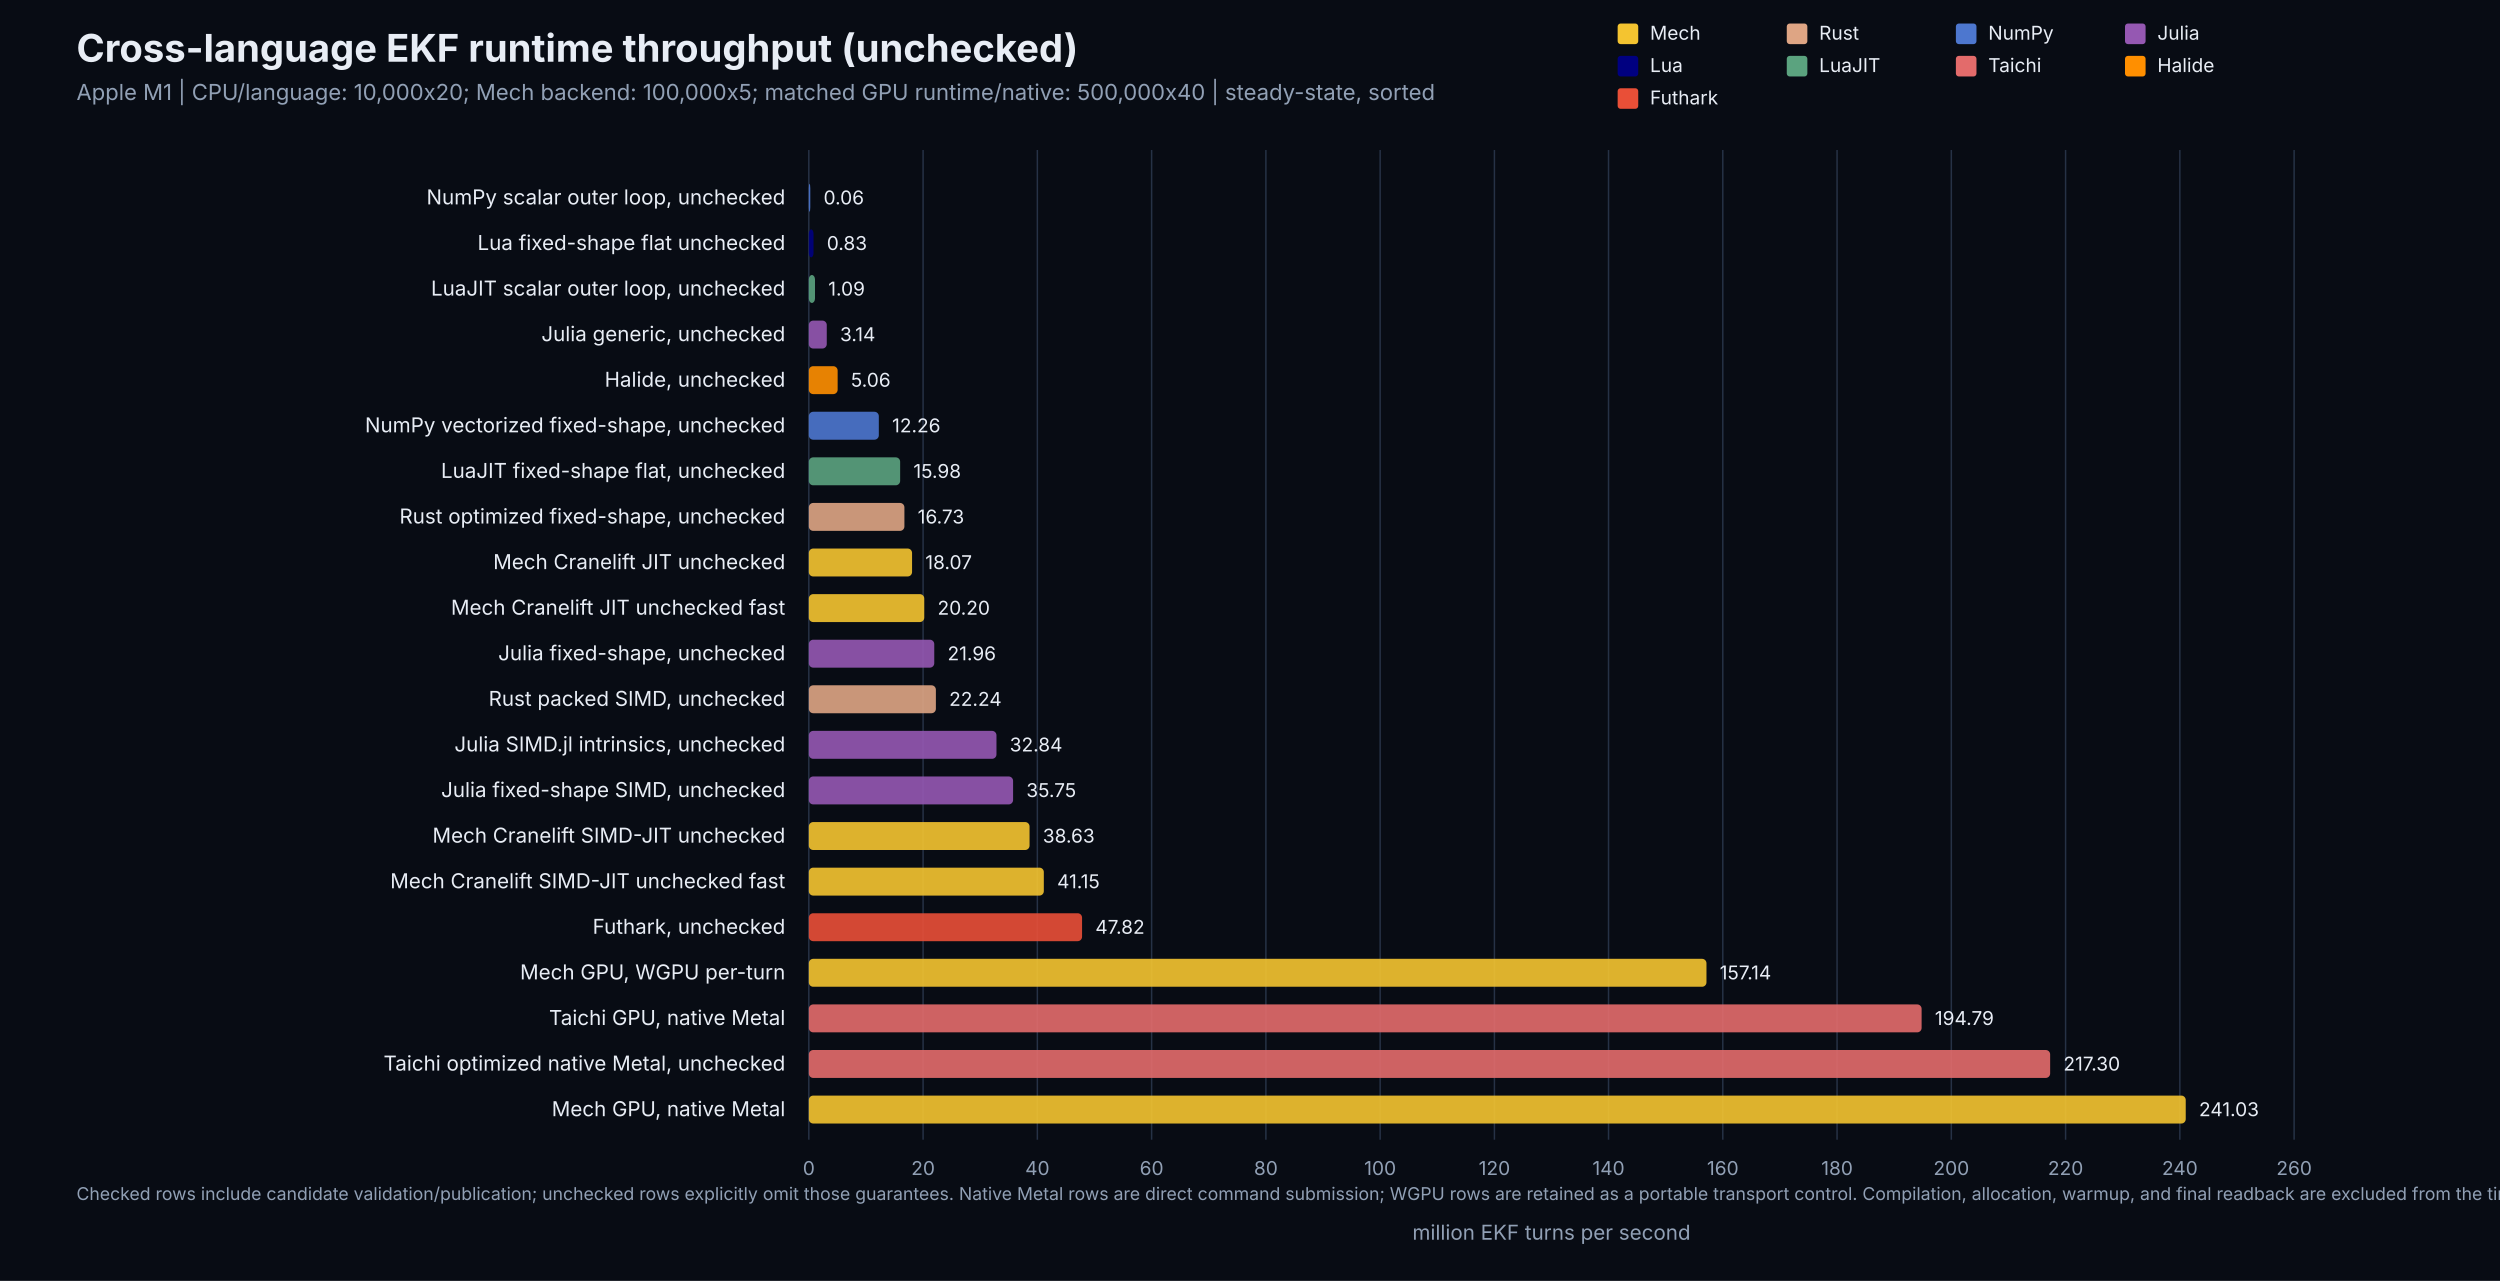
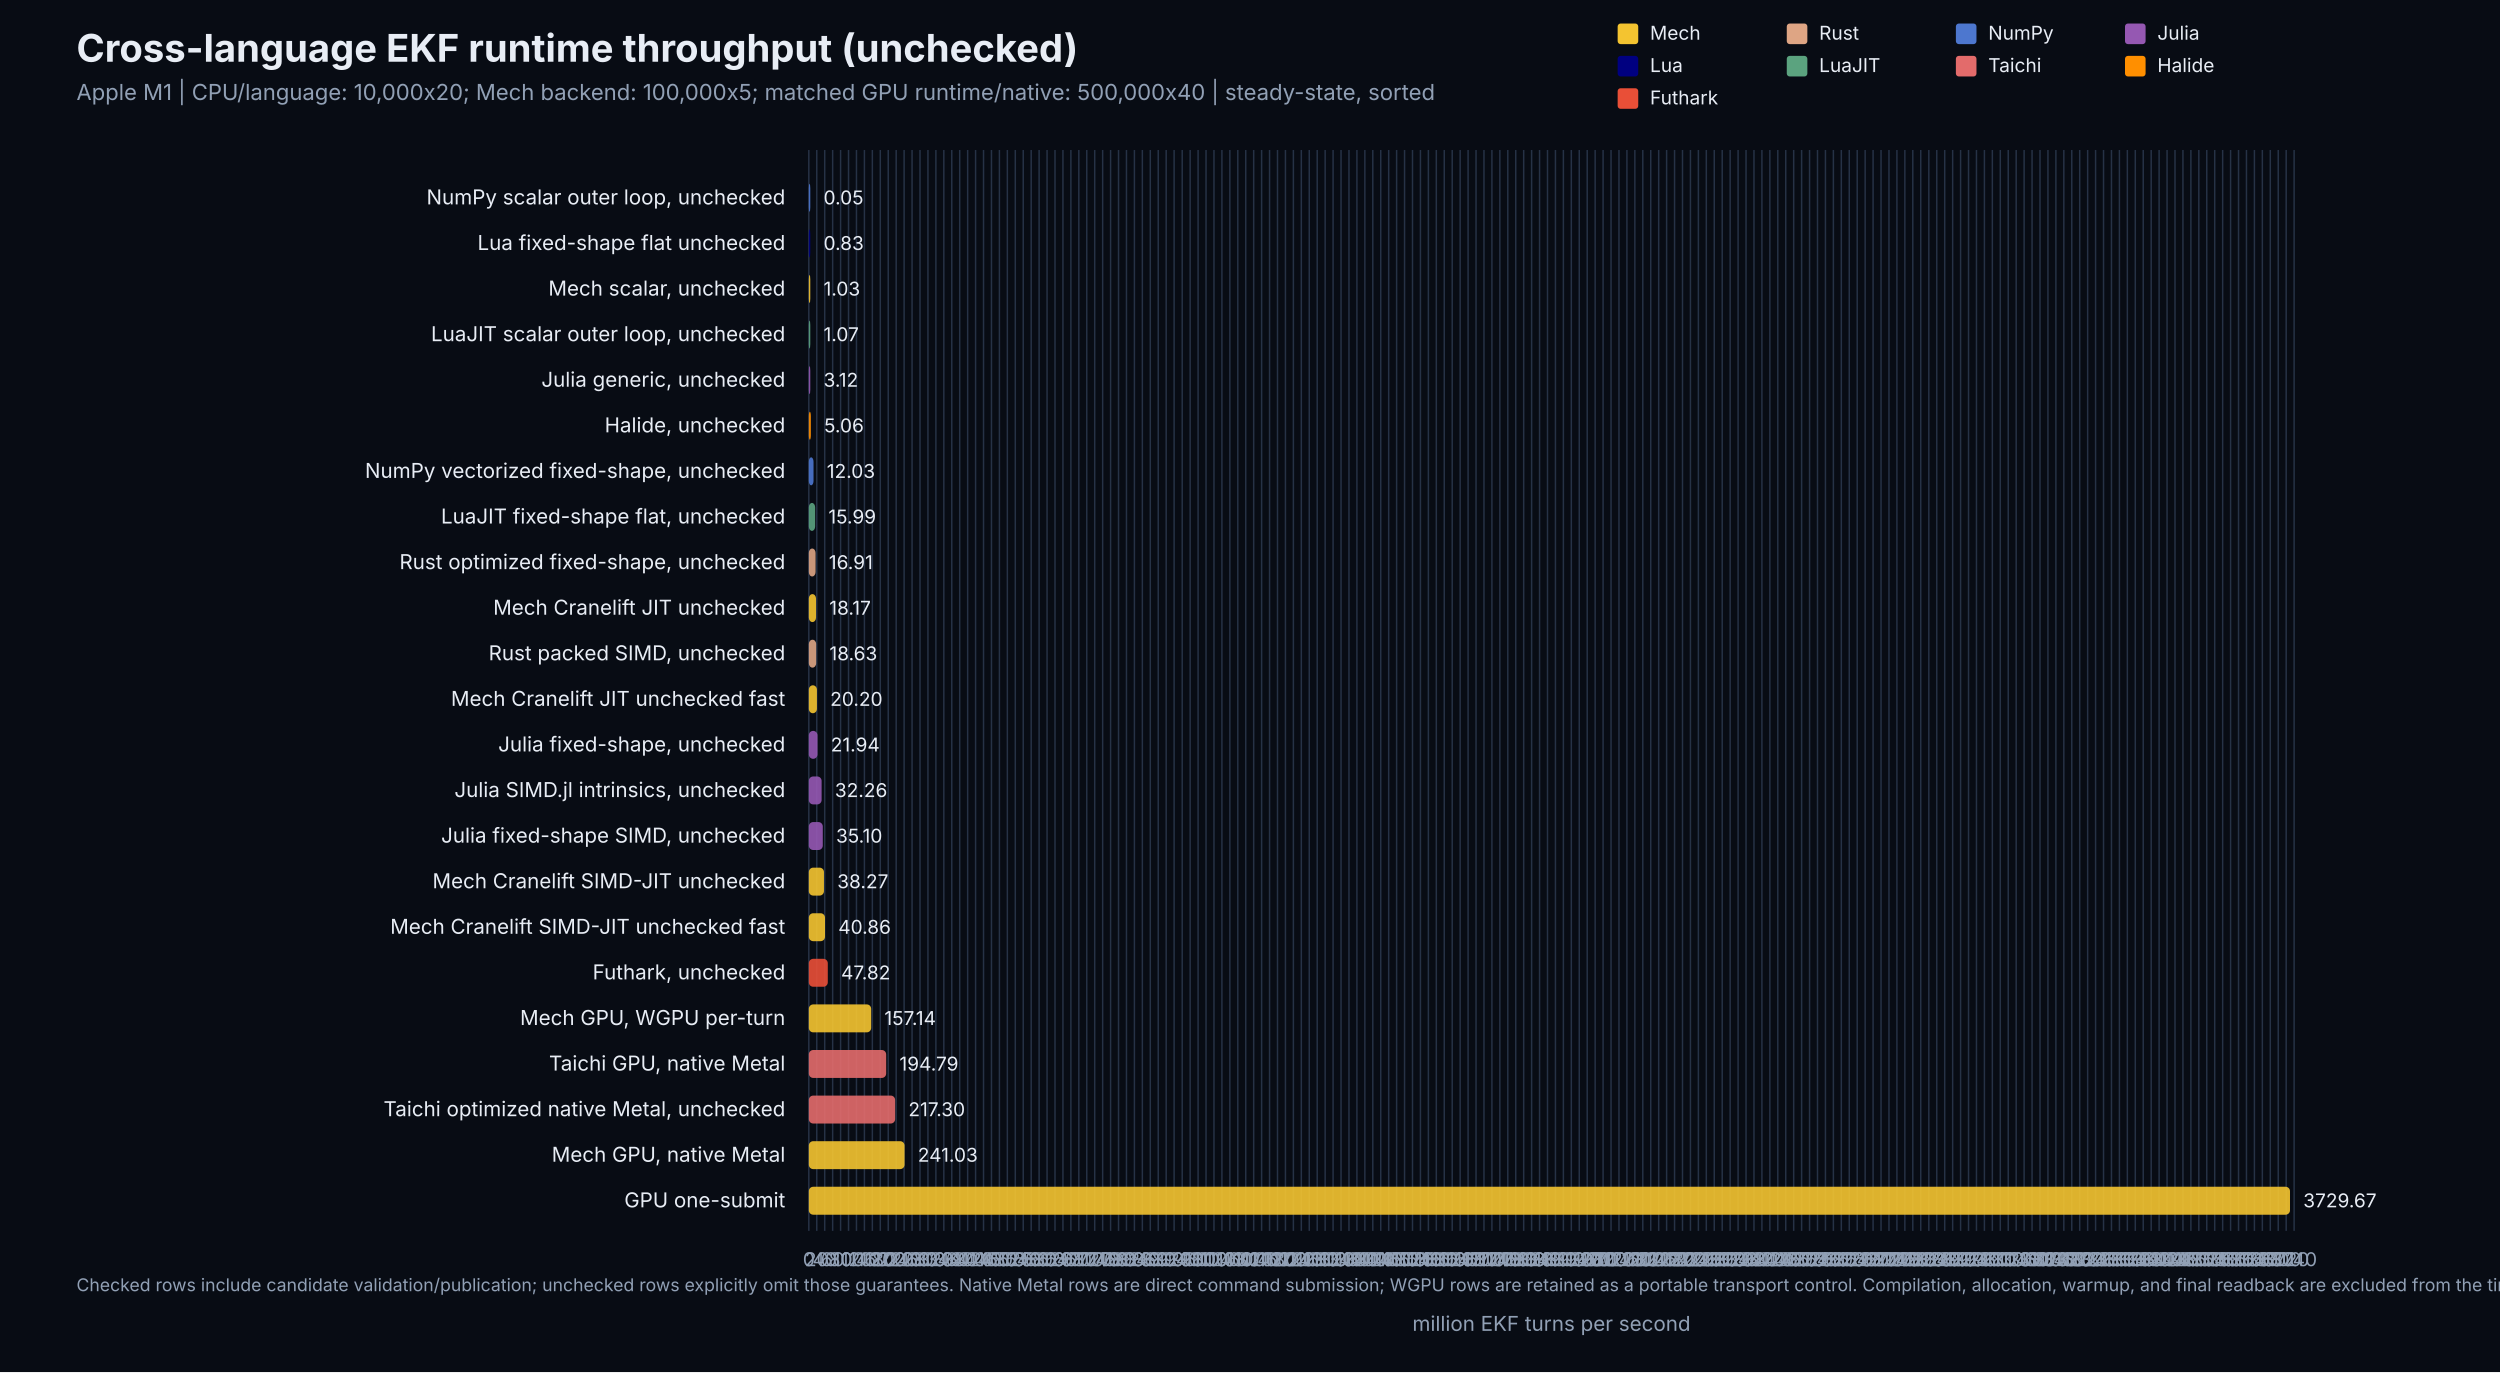
- <svg xmlns="http://www.w3.org/2000/svg" width="1700" height="871" viewBox="0 0 1700 871">
+ <svg xmlns="http://www.w3.org/2000/svg" width="1700" height="933" viewBox="0 0 1700 933">
  <rect width="100%" height="100%" fill="#080c14" />
  <style>text{font-family:-apple-system,BlinkMacSystemFont,"Segoe UI",sans-serif;fill:#e8edf5} .muted{fill:#91a0b5} .grid{stroke:#263246;stroke-width:1} .axis{fill:#91a0b5;font-size:13px} .label{font-size:14px} .value{font-size:13px;font-variant-numeric:tabular-nums}</style>
  <text x="52" y="42" font-size="26" font-weight="700">Cross-language EKF runtime throughput (unchecked)</text>
  <text x="52" y="68" class="muted" font-size="15">Apple M1 | CPU/language: 10,000x20; Mech backend: 100,000x5; matched GPU runtime/native: 500,000x40 | steady-state, sorted</text>
-   <line x1="550.0" y1="102" x2="550.0" y2="775" class="grid" />
-   <text x="550.0" y="799" text-anchor="middle" class="axis">0</text>
-   <line x1="627.7" y1="102" x2="627.7" y2="775" class="grid" />
-   <text x="627.7" y="799" text-anchor="middle" class="axis">20</text>
-   <line x1="705.4" y1="102" x2="705.4" y2="775" class="grid" />
-   <text x="705.4" y="799" text-anchor="middle" class="axis">40</text>
-   <line x1="783.1" y1="102" x2="783.1" y2="775" class="grid" />
-   <text x="783.1" y="799" text-anchor="middle" class="axis">60</text>
-   <line x1="860.8" y1="102" x2="860.8" y2="775" class="grid" />
-   <text x="860.8" y="799" text-anchor="middle" class="axis">80</text>
-   <line x1="938.5" y1="102" x2="938.5" y2="775" class="grid" />
-   <text x="938.5" y="799" text-anchor="middle" class="axis">100</text>
-   <line x1="1016.2" y1="102" x2="1016.2" y2="775" class="grid" />
-   <text x="1016.2" y="799" text-anchor="middle" class="axis">120</text>
-   <line x1="1093.8" y1="102" x2="1093.8" y2="775" class="grid" />
-   <text x="1093.8" y="799" text-anchor="middle" class="axis">140</text>
-   <line x1="1171.5" y1="102" x2="1171.5" y2="775" class="grid" />
-   <text x="1171.5" y="799" text-anchor="middle" class="axis">160</text>
-   <line x1="1249.2" y1="102" x2="1249.2" y2="775" class="grid" />
-   <text x="1249.2" y="799" text-anchor="middle" class="axis">180</text>
-   <line x1="1326.9" y1="102" x2="1326.9" y2="775" class="grid" />
-   <text x="1326.9" y="799" text-anchor="middle" class="axis">200</text>
-   <line x1="1404.6" y1="102" x2="1404.6" y2="775" class="grid" />
-   <text x="1404.6" y="799" text-anchor="middle" class="axis">220</text>
-   <line x1="1482.3" y1="102" x2="1482.3" y2="775" class="grid" />
-   <text x="1482.3" y="799" text-anchor="middle" class="axis">240</text>
-   <line x1="1560.0" y1="102" x2="1560.0" y2="775" class="grid" />
-   <text x="1560.0" y="799" text-anchor="middle" class="axis">260</text>
-   <text x="1055.0" y="843" text-anchor="middle" class="muted" font-size="14">million EKF turns per second</text>
+   <line x1="550.0" y1="102" x2="550.0" y2="837" class="grid" />
+   <text x="550.0" y="861" text-anchor="middle" class="axis">0</text>
+   <line x1="555.4" y1="102" x2="555.4" y2="837" class="grid" />
+   <text x="555.4" y="861" text-anchor="middle" class="axis">20</text>
+   <line x1="560.8" y1="102" x2="560.8" y2="837" class="grid" />
+   <text x="560.8" y="861" text-anchor="middle" class="axis">40</text>
+   <line x1="566.2" y1="102" x2="566.2" y2="837" class="grid" />
+   <text x="566.2" y="861" text-anchor="middle" class="axis">60</text>
+   <line x1="571.6" y1="102" x2="571.6" y2="837" class="grid" />
+   <text x="571.6" y="861" text-anchor="middle" class="axis">80</text>
+   <line x1="577.0" y1="102" x2="577.0" y2="837" class="grid" />
+   <text x="577.0" y="861" text-anchor="middle" class="axis">100</text>
+   <line x1="582.4" y1="102" x2="582.4" y2="837" class="grid" />
+   <text x="582.4" y="861" text-anchor="middle" class="axis">120</text>
+   <line x1="587.8" y1="102" x2="587.8" y2="837" class="grid" />
+   <text x="587.8" y="861" text-anchor="middle" class="axis">140</text>
+   <line x1="593.2" y1="102" x2="593.2" y2="837" class="grid" />
+   <text x="593.2" y="861" text-anchor="middle" class="axis">160</text>
+   <line x1="598.6" y1="102" x2="598.6" y2="837" class="grid" />
+   <text x="598.6" y="861" text-anchor="middle" class="axis">180</text>
+   <line x1="604.0" y1="102" x2="604.0" y2="837" class="grid" />
+   <text x="604.0" y="861" text-anchor="middle" class="axis">200</text>
+   <line x1="609.4" y1="102" x2="609.4" y2="837" class="grid" />
+   <text x="609.4" y="861" text-anchor="middle" class="axis">220</text>
+   <line x1="614.8" y1="102" x2="614.8" y2="837" class="grid" />
+   <text x="614.8" y="861" text-anchor="middle" class="axis">240</text>
+   <line x1="620.2" y1="102" x2="620.2" y2="837" class="grid" />
+   <text x="620.2" y="861" text-anchor="middle" class="axis">260</text>
+   <line x1="625.6" y1="102" x2="625.6" y2="837" class="grid" />
+   <text x="625.6" y="861" text-anchor="middle" class="axis">280</text>
+   <line x1="631.0" y1="102" x2="631.0" y2="837" class="grid" />
+   <text x="631.0" y="861" text-anchor="middle" class="axis">300</text>
+   <line x1="636.4" y1="102" x2="636.4" y2="837" class="grid" />
+   <text x="636.4" y="861" text-anchor="middle" class="axis">320</text>
+   <line x1="641.8" y1="102" x2="641.8" y2="837" class="grid" />
+   <text x="641.8" y="861" text-anchor="middle" class="axis">340</text>
+   <line x1="647.2" y1="102" x2="647.2" y2="837" class="grid" />
+   <text x="647.2" y="861" text-anchor="middle" class="axis">360</text>
+   <line x1="652.6" y1="102" x2="652.6" y2="837" class="grid" />
+   <text x="652.6" y="861" text-anchor="middle" class="axis">380</text>
+   <line x1="658.0" y1="102" x2="658.0" y2="837" class="grid" />
+   <text x="658.0" y="861" text-anchor="middle" class="axis">400</text>
+   <line x1="663.4" y1="102" x2="663.4" y2="837" class="grid" />
+   <text x="663.4" y="861" text-anchor="middle" class="axis">420</text>
+   <line x1="668.8" y1="102" x2="668.8" y2="837" class="grid" />
+   <text x="668.8" y="861" text-anchor="middle" class="axis">440</text>
+   <line x1="674.2" y1="102" x2="674.2" y2="837" class="grid" />
+   <text x="674.2" y="861" text-anchor="middle" class="axis">460</text>
+   <line x1="679.6" y1="102" x2="679.6" y2="837" class="grid" />
+   <text x="679.6" y="861" text-anchor="middle" class="axis">480</text>
+   <line x1="685.0" y1="102" x2="685.0" y2="837" class="grid" />
+   <text x="685.0" y="861" text-anchor="middle" class="axis">500</text>
+   <line x1="690.4" y1="102" x2="690.4" y2="837" class="grid" />
+   <text x="690.4" y="861" text-anchor="middle" class="axis">520</text>
+   <line x1="695.8" y1="102" x2="695.8" y2="837" class="grid" />
+   <text x="695.8" y="861" text-anchor="middle" class="axis">540</text>
+   <line x1="701.2" y1="102" x2="701.2" y2="837" class="grid" />
+   <text x="701.2" y="861" text-anchor="middle" class="axis">560</text>
+   <line x1="706.6" y1="102" x2="706.6" y2="837" class="grid" />
+   <text x="706.6" y="861" text-anchor="middle" class="axis">580</text>
+   <line x1="712.0" y1="102" x2="712.0" y2="837" class="grid" />
+   <text x="712.0" y="861" text-anchor="middle" class="axis">600</text>
+   <line x1="717.4" y1="102" x2="717.4" y2="837" class="grid" />
+   <text x="717.4" y="861" text-anchor="middle" class="axis">620</text>
+   <line x1="722.8" y1="102" x2="722.8" y2="837" class="grid" />
+   <text x="722.8" y="861" text-anchor="middle" class="axis">640</text>
+   <line x1="728.2" y1="102" x2="728.2" y2="837" class="grid" />
+   <text x="728.2" y="861" text-anchor="middle" class="axis">660</text>
+   <line x1="733.6" y1="102" x2="733.6" y2="837" class="grid" />
+   <text x="733.6" y="861" text-anchor="middle" class="axis">680</text>
+   <line x1="739.0" y1="102" x2="739.0" y2="837" class="grid" />
+   <text x="739.0" y="861" text-anchor="middle" class="axis">700</text>
+   <line x1="744.4" y1="102" x2="744.4" y2="837" class="grid" />
+   <text x="744.4" y="861" text-anchor="middle" class="axis">720</text>
+   <line x1="749.8" y1="102" x2="749.8" y2="837" class="grid" />
+   <text x="749.8" y="861" text-anchor="middle" class="axis">740</text>
+   <line x1="755.2" y1="102" x2="755.2" y2="837" class="grid" />
+   <text x="755.2" y="861" text-anchor="middle" class="axis">760</text>
+   <line x1="760.6" y1="102" x2="760.6" y2="837" class="grid" />
+   <text x="760.6" y="861" text-anchor="middle" class="axis">780</text>
+   <line x1="766.0" y1="102" x2="766.0" y2="837" class="grid" />
+   <text x="766.0" y="861" text-anchor="middle" class="axis">800</text>
+   <line x1="771.4" y1="102" x2="771.4" y2="837" class="grid" />
+   <text x="771.4" y="861" text-anchor="middle" class="axis">820</text>
+   <line x1="776.8" y1="102" x2="776.8" y2="837" class="grid" />
+   <text x="776.8" y="861" text-anchor="middle" class="axis">840</text>
+   <line x1="782.2" y1="102" x2="782.2" y2="837" class="grid" />
+   <text x="782.2" y="861" text-anchor="middle" class="axis">860</text>
+   <line x1="787.6" y1="102" x2="787.6" y2="837" class="grid" />
+   <text x="787.6" y="861" text-anchor="middle" class="axis">880</text>
+   <line x1="793.0" y1="102" x2="793.0" y2="837" class="grid" />
+   <text x="793.0" y="861" text-anchor="middle" class="axis">900</text>
+   <line x1="798.4" y1="102" x2="798.4" y2="837" class="grid" />
+   <text x="798.4" y="861" text-anchor="middle" class="axis">920</text>
+   <line x1="803.9" y1="102" x2="803.9" y2="837" class="grid" />
+   <text x="803.9" y="861" text-anchor="middle" class="axis">940</text>
+   <line x1="809.3" y1="102" x2="809.3" y2="837" class="grid" />
+   <text x="809.3" y="861" text-anchor="middle" class="axis">960</text>
+   <line x1="814.7" y1="102" x2="814.7" y2="837" class="grid" />
+   <text x="814.7" y="861" text-anchor="middle" class="axis">980</text>
+   <line x1="820.1" y1="102" x2="820.1" y2="837" class="grid" />
+   <text x="820.1" y="861" text-anchor="middle" class="axis">1000</text>
+   <line x1="825.5" y1="102" x2="825.5" y2="837" class="grid" />
+   <text x="825.5" y="861" text-anchor="middle" class="axis">1020</text>
+   <line x1="830.9" y1="102" x2="830.9" y2="837" class="grid" />
+   <text x="830.9" y="861" text-anchor="middle" class="axis">1040</text>
+   <line x1="836.3" y1="102" x2="836.3" y2="837" class="grid" />
+   <text x="836.3" y="861" text-anchor="middle" class="axis">1060</text>
+   <line x1="841.7" y1="102" x2="841.7" y2="837" class="grid" />
+   <text x="841.7" y="861" text-anchor="middle" class="axis">1080</text>
+   <line x1="847.1" y1="102" x2="847.1" y2="837" class="grid" />
+   <text x="847.1" y="861" text-anchor="middle" class="axis">1100</text>
+   <line x1="852.5" y1="102" x2="852.5" y2="837" class="grid" />
+   <text x="852.5" y="861" text-anchor="middle" class="axis">1120</text>
+   <line x1="857.9" y1="102" x2="857.9" y2="837" class="grid" />
+   <text x="857.9" y="861" text-anchor="middle" class="axis">1140</text>
+   <line x1="863.3" y1="102" x2="863.3" y2="837" class="grid" />
+   <text x="863.3" y="861" text-anchor="middle" class="axis">1160</text>
+   <line x1="868.7" y1="102" x2="868.7" y2="837" class="grid" />
+   <text x="868.7" y="861" text-anchor="middle" class="axis">1180</text>
+   <line x1="874.1" y1="102" x2="874.1" y2="837" class="grid" />
+   <text x="874.1" y="861" text-anchor="middle" class="axis">1200</text>
+   <line x1="879.5" y1="102" x2="879.5" y2="837" class="grid" />
+   <text x="879.5" y="861" text-anchor="middle" class="axis">1220</text>
+   <line x1="884.9" y1="102" x2="884.9" y2="837" class="grid" />
+   <text x="884.9" y="861" text-anchor="middle" class="axis">1240</text>
+   <line x1="890.3" y1="102" x2="890.3" y2="837" class="grid" />
+   <text x="890.3" y="861" text-anchor="middle" class="axis">1260</text>
+   <line x1="895.7" y1="102" x2="895.7" y2="837" class="grid" />
+   <text x="895.7" y="861" text-anchor="middle" class="axis">1280</text>
+   <line x1="901.1" y1="102" x2="901.1" y2="837" class="grid" />
+   <text x="901.1" y="861" text-anchor="middle" class="axis">1300</text>
+   <line x1="906.5" y1="102" x2="906.5" y2="837" class="grid" />
+   <text x="906.5" y="861" text-anchor="middle" class="axis">1320</text>
+   <line x1="911.9" y1="102" x2="911.9" y2="837" class="grid" />
+   <text x="911.9" y="861" text-anchor="middle" class="axis">1340</text>
+   <line x1="917.3" y1="102" x2="917.3" y2="837" class="grid" />
+   <text x="917.3" y="861" text-anchor="middle" class="axis">1360</text>
+   <line x1="922.7" y1="102" x2="922.7" y2="837" class="grid" />
+   <text x="922.7" y="861" text-anchor="middle" class="axis">1380</text>
+   <line x1="928.1" y1="102" x2="928.1" y2="837" class="grid" />
+   <text x="928.1" y="861" text-anchor="middle" class="axis">1400</text>
+   <line x1="933.5" y1="102" x2="933.5" y2="837" class="grid" />
+   <text x="933.5" y="861" text-anchor="middle" class="axis">1420</text>
+   <line x1="938.9" y1="102" x2="938.9" y2="837" class="grid" />
+   <text x="938.9" y="861" text-anchor="middle" class="axis">1440</text>
+   <line x1="944.3" y1="102" x2="944.3" y2="837" class="grid" />
+   <text x="944.3" y="861" text-anchor="middle" class="axis">1460</text>
+   <line x1="949.7" y1="102" x2="949.7" y2="837" class="grid" />
+   <text x="949.7" y="861" text-anchor="middle" class="axis">1480</text>
+   <line x1="955.1" y1="102" x2="955.1" y2="837" class="grid" />
+   <text x="955.1" y="861" text-anchor="middle" class="axis">1500</text>
+   <line x1="960.5" y1="102" x2="960.5" y2="837" class="grid" />
+   <text x="960.5" y="861" text-anchor="middle" class="axis">1520</text>
+   <line x1="965.9" y1="102" x2="965.9" y2="837" class="grid" />
+   <text x="965.9" y="861" text-anchor="middle" class="axis">1540</text>
+   <line x1="971.3" y1="102" x2="971.3" y2="837" class="grid" />
+   <text x="971.3" y="861" text-anchor="middle" class="axis">1560</text>
+   <line x1="976.7" y1="102" x2="976.7" y2="837" class="grid" />
+   <text x="976.7" y="861" text-anchor="middle" class="axis">1580</text>
+   <line x1="982.1" y1="102" x2="982.1" y2="837" class="grid" />
+   <text x="982.1" y="861" text-anchor="middle" class="axis">1600</text>
+   <line x1="987.5" y1="102" x2="987.5" y2="837" class="grid" />
+   <text x="987.5" y="861" text-anchor="middle" class="axis">1620</text>
+   <line x1="992.9" y1="102" x2="992.9" y2="837" class="grid" />
+   <text x="992.9" y="861" text-anchor="middle" class="axis">1640</text>
+   <line x1="998.3" y1="102" x2="998.3" y2="837" class="grid" />
+   <text x="998.3" y="861" text-anchor="middle" class="axis">1660</text>
+   <line x1="1003.7" y1="102" x2="1003.7" y2="837" class="grid" />
+   <text x="1003.7" y="861" text-anchor="middle" class="axis">1680</text>
+   <line x1="1009.1" y1="102" x2="1009.1" y2="837" class="grid" />
+   <text x="1009.1" y="861" text-anchor="middle" class="axis">1700</text>
+   <line x1="1014.5" y1="102" x2="1014.5" y2="837" class="grid" />
+   <text x="1014.5" y="861" text-anchor="middle" class="axis">1720</text>
+   <line x1="1019.9" y1="102" x2="1019.9" y2="837" class="grid" />
+   <text x="1019.9" y="861" text-anchor="middle" class="axis">1740</text>
+   <line x1="1025.3" y1="102" x2="1025.3" y2="837" class="grid" />
+   <text x="1025.3" y="861" text-anchor="middle" class="axis">1760</text>
+   <line x1="1030.7" y1="102" x2="1030.7" y2="837" class="grid" />
+   <text x="1030.7" y="861" text-anchor="middle" class="axis">1780</text>
+   <line x1="1036.1" y1="102" x2="1036.1" y2="837" class="grid" />
+   <text x="1036.1" y="861" text-anchor="middle" class="axis">1800</text>
+   <line x1="1041.5" y1="102" x2="1041.5" y2="837" class="grid" />
+   <text x="1041.5" y="861" text-anchor="middle" class="axis">1820</text>
+   <line x1="1046.9" y1="102" x2="1046.9" y2="837" class="grid" />
+   <text x="1046.9" y="861" text-anchor="middle" class="axis">1840</text>
+   <line x1="1052.3" y1="102" x2="1052.3" y2="837" class="grid" />
+   <text x="1052.3" y="861" text-anchor="middle" class="axis">1860</text>
+   <line x1="1057.7" y1="102" x2="1057.7" y2="837" class="grid" />
+   <text x="1057.7" y="861" text-anchor="middle" class="axis">1880</text>
+   <line x1="1063.1" y1="102" x2="1063.1" y2="837" class="grid" />
+   <text x="1063.1" y="861" text-anchor="middle" class="axis">1900</text>
+   <line x1="1068.5" y1="102" x2="1068.5" y2="837" class="grid" />
+   <text x="1068.5" y="861" text-anchor="middle" class="axis">1920</text>
+   <line x1="1073.9" y1="102" x2="1073.9" y2="837" class="grid" />
+   <text x="1073.9" y="861" text-anchor="middle" class="axis">1940</text>
+   <line x1="1079.3" y1="102" x2="1079.3" y2="837" class="grid" />
+   <text x="1079.3" y="861" text-anchor="middle" class="axis">1960</text>
+   <line x1="1084.7" y1="102" x2="1084.7" y2="837" class="grid" />
+   <text x="1084.7" y="861" text-anchor="middle" class="axis">1980</text>
+   <line x1="1090.1" y1="102" x2="1090.1" y2="837" class="grid" />
+   <text x="1090.1" y="861" text-anchor="middle" class="axis">2000</text>
+   <line x1="1095.5" y1="102" x2="1095.5" y2="837" class="grid" />
+   <text x="1095.5" y="861" text-anchor="middle" class="axis">2020</text>
+   <line x1="1100.9" y1="102" x2="1100.9" y2="837" class="grid" />
+   <text x="1100.9" y="861" text-anchor="middle" class="axis">2040</text>
+   <line x1="1106.3" y1="102" x2="1106.3" y2="837" class="grid" />
+   <text x="1106.3" y="861" text-anchor="middle" class="axis">2060</text>
+   <line x1="1111.7" y1="102" x2="1111.7" y2="837" class="grid" />
+   <text x="1111.7" y="861" text-anchor="middle" class="axis">2080</text>
+   <line x1="1117.1" y1="102" x2="1117.1" y2="837" class="grid" />
+   <text x="1117.1" y="861" text-anchor="middle" class="axis">2100</text>
+   <line x1="1122.5" y1="102" x2="1122.5" y2="837" class="grid" />
+   <text x="1122.5" y="861" text-anchor="middle" class="axis">2120</text>
+   <line x1="1127.9" y1="102" x2="1127.9" y2="837" class="grid" />
+   <text x="1127.9" y="861" text-anchor="middle" class="axis">2140</text>
+   <line x1="1133.3" y1="102" x2="1133.3" y2="837" class="grid" />
+   <text x="1133.3" y="861" text-anchor="middle" class="axis">2160</text>
+   <line x1="1138.7" y1="102" x2="1138.7" y2="837" class="grid" />
+   <text x="1138.7" y="861" text-anchor="middle" class="axis">2180</text>
+   <line x1="1144.1" y1="102" x2="1144.1" y2="837" class="grid" />
+   <text x="1144.1" y="861" text-anchor="middle" class="axis">2200</text>
+   <line x1="1149.5" y1="102" x2="1149.5" y2="837" class="grid" />
+   <text x="1149.5" y="861" text-anchor="middle" class="axis">2220</text>
+   <line x1="1154.9" y1="102" x2="1154.9" y2="837" class="grid" />
+   <text x="1154.9" y="861" text-anchor="middle" class="axis">2240</text>
+   <line x1="1160.3" y1="102" x2="1160.3" y2="837" class="grid" />
+   <text x="1160.3" y="861" text-anchor="middle" class="axis">2260</text>
+   <line x1="1165.7" y1="102" x2="1165.7" y2="837" class="grid" />
+   <text x="1165.7" y="861" text-anchor="middle" class="axis">2280</text>
+   <line x1="1171.1" y1="102" x2="1171.1" y2="837" class="grid" />
+   <text x="1171.1" y="861" text-anchor="middle" class="axis">2300</text>
+   <line x1="1176.5" y1="102" x2="1176.5" y2="837" class="grid" />
+   <text x="1176.5" y="861" text-anchor="middle" class="axis">2320</text>
+   <line x1="1181.9" y1="102" x2="1181.9" y2="837" class="grid" />
+   <text x="1181.9" y="861" text-anchor="middle" class="axis">2340</text>
+   <line x1="1187.3" y1="102" x2="1187.3" y2="837" class="grid" />
+   <text x="1187.3" y="861" text-anchor="middle" class="axis">2360</text>
+   <line x1="1192.7" y1="102" x2="1192.7" y2="837" class="grid" />
+   <text x="1192.7" y="861" text-anchor="middle" class="axis">2380</text>
+   <line x1="1198.1" y1="102" x2="1198.1" y2="837" class="grid" />
+   <text x="1198.1" y="861" text-anchor="middle" class="axis">2400</text>
+   <line x1="1203.5" y1="102" x2="1203.5" y2="837" class="grid" />
+   <text x="1203.5" y="861" text-anchor="middle" class="axis">2420</text>
+   <line x1="1208.9" y1="102" x2="1208.9" y2="837" class="grid" />
+   <text x="1208.9" y="861" text-anchor="middle" class="axis">2440</text>
+   <line x1="1214.3" y1="102" x2="1214.3" y2="837" class="grid" />
+   <text x="1214.3" y="861" text-anchor="middle" class="axis">2460</text>
+   <line x1="1219.7" y1="102" x2="1219.7" y2="837" class="grid" />
+   <text x="1219.7" y="861" text-anchor="middle" class="axis">2480</text>
+   <line x1="1225.1" y1="102" x2="1225.1" y2="837" class="grid" />
+   <text x="1225.1" y="861" text-anchor="middle" class="axis">2500</text>
+   <line x1="1230.5" y1="102" x2="1230.5" y2="837" class="grid" />
+   <text x="1230.5" y="861" text-anchor="middle" class="axis">2520</text>
+   <line x1="1235.9" y1="102" x2="1235.9" y2="837" class="grid" />
+   <text x="1235.9" y="861" text-anchor="middle" class="axis">2540</text>
+   <line x1="1241.3" y1="102" x2="1241.3" y2="837" class="grid" />
+   <text x="1241.3" y="861" text-anchor="middle" class="axis">2560</text>
+   <line x1="1246.7" y1="102" x2="1246.7" y2="837" class="grid" />
+   <text x="1246.7" y="861" text-anchor="middle" class="axis">2580</text>
+   <line x1="1252.1" y1="102" x2="1252.1" y2="837" class="grid" />
+   <text x="1252.1" y="861" text-anchor="middle" class="axis">2600</text>
+   <line x1="1257.5" y1="102" x2="1257.5" y2="837" class="grid" />
+   <text x="1257.5" y="861" text-anchor="middle" class="axis">2620</text>
+   <line x1="1262.9" y1="102" x2="1262.9" y2="837" class="grid" />
+   <text x="1262.9" y="861" text-anchor="middle" class="axis">2640</text>
+   <line x1="1268.3" y1="102" x2="1268.3" y2="837" class="grid" />
+   <text x="1268.3" y="861" text-anchor="middle" class="axis">2660</text>
+   <line x1="1273.7" y1="102" x2="1273.7" y2="837" class="grid" />
+   <text x="1273.7" y="861" text-anchor="middle" class="axis">2680</text>
+   <line x1="1279.1" y1="102" x2="1279.1" y2="837" class="grid" />
+   <text x="1279.1" y="861" text-anchor="middle" class="axis">2700</text>
+   <line x1="1284.5" y1="102" x2="1284.5" y2="837" class="grid" />
+   <text x="1284.5" y="861" text-anchor="middle" class="axis">2720</text>
+   <line x1="1289.9" y1="102" x2="1289.9" y2="837" class="grid" />
+   <text x="1289.9" y="861" text-anchor="middle" class="axis">2740</text>
+   <line x1="1295.3" y1="102" x2="1295.3" y2="837" class="grid" />
+   <text x="1295.3" y="861" text-anchor="middle" class="axis">2760</text>
+   <line x1="1300.7" y1="102" x2="1300.7" y2="837" class="grid" />
+   <text x="1300.7" y="861" text-anchor="middle" class="axis">2780</text>
+   <line x1="1306.1" y1="102" x2="1306.1" y2="837" class="grid" />
+   <text x="1306.1" y="861" text-anchor="middle" class="axis">2800</text>
+   <line x1="1311.6" y1="102" x2="1311.6" y2="837" class="grid" />
+   <text x="1311.6" y="861" text-anchor="middle" class="axis">2820</text>
+   <line x1="1317.0" y1="102" x2="1317.0" y2="837" class="grid" />
+   <text x="1317.0" y="861" text-anchor="middle" class="axis">2840</text>
+   <line x1="1322.4" y1="102" x2="1322.4" y2="837" class="grid" />
+   <text x="1322.4" y="861" text-anchor="middle" class="axis">2860</text>
+   <line x1="1327.8" y1="102" x2="1327.8" y2="837" class="grid" />
+   <text x="1327.8" y="861" text-anchor="middle" class="axis">2880</text>
+   <line x1="1333.2" y1="102" x2="1333.2" y2="837" class="grid" />
+   <text x="1333.2" y="861" text-anchor="middle" class="axis">2900</text>
+   <line x1="1338.6" y1="102" x2="1338.6" y2="837" class="grid" />
+   <text x="1338.6" y="861" text-anchor="middle" class="axis">2920</text>
+   <line x1="1344.0" y1="102" x2="1344.0" y2="837" class="grid" />
+   <text x="1344.0" y="861" text-anchor="middle" class="axis">2940</text>
+   <line x1="1349.4" y1="102" x2="1349.4" y2="837" class="grid" />
+   <text x="1349.4" y="861" text-anchor="middle" class="axis">2960</text>
+   <line x1="1354.8" y1="102" x2="1354.8" y2="837" class="grid" />
+   <text x="1354.8" y="861" text-anchor="middle" class="axis">2980</text>
+   <line x1="1360.2" y1="102" x2="1360.2" y2="837" class="grid" />
+   <text x="1360.2" y="861" text-anchor="middle" class="axis">3000</text>
+   <line x1="1365.6" y1="102" x2="1365.6" y2="837" class="grid" />
+   <text x="1365.6" y="861" text-anchor="middle" class="axis">3020</text>
+   <line x1="1371.0" y1="102" x2="1371.0" y2="837" class="grid" />
+   <text x="1371.0" y="861" text-anchor="middle" class="axis">3040</text>
+   <line x1="1376.4" y1="102" x2="1376.4" y2="837" class="grid" />
+   <text x="1376.4" y="861" text-anchor="middle" class="axis">3060</text>
+   <line x1="1381.8" y1="102" x2="1381.8" y2="837" class="grid" />
+   <text x="1381.8" y="861" text-anchor="middle" class="axis">3080</text>
+   <line x1="1387.2" y1="102" x2="1387.2" y2="837" class="grid" />
+   <text x="1387.2" y="861" text-anchor="middle" class="axis">3100</text>
+   <line x1="1392.6" y1="102" x2="1392.6" y2="837" class="grid" />
+   <text x="1392.6" y="861" text-anchor="middle" class="axis">3120</text>
+   <line x1="1398.0" y1="102" x2="1398.0" y2="837" class="grid" />
+   <text x="1398.0" y="861" text-anchor="middle" class="axis">3140</text>
+   <line x1="1403.4" y1="102" x2="1403.4" y2="837" class="grid" />
+   <text x="1403.4" y="861" text-anchor="middle" class="axis">3160</text>
+   <line x1="1408.8" y1="102" x2="1408.8" y2="837" class="grid" />
+   <text x="1408.8" y="861" text-anchor="middle" class="axis">3180</text>
+   <line x1="1414.2" y1="102" x2="1414.2" y2="837" class="grid" />
+   <text x="1414.2" y="861" text-anchor="middle" class="axis">3200</text>
+   <line x1="1419.6" y1="102" x2="1419.6" y2="837" class="grid" />
+   <text x="1419.6" y="861" text-anchor="middle" class="axis">3220</text>
+   <line x1="1425.0" y1="102" x2="1425.0" y2="837" class="grid" />
+   <text x="1425.0" y="861" text-anchor="middle" class="axis">3240</text>
+   <line x1="1430.4" y1="102" x2="1430.4" y2="837" class="grid" />
+   <text x="1430.4" y="861" text-anchor="middle" class="axis">3260</text>
+   <line x1="1435.8" y1="102" x2="1435.8" y2="837" class="grid" />
+   <text x="1435.8" y="861" text-anchor="middle" class="axis">3280</text>
+   <line x1="1441.2" y1="102" x2="1441.2" y2="837" class="grid" />
+   <text x="1441.2" y="861" text-anchor="middle" class="axis">3300</text>
+   <line x1="1446.6" y1="102" x2="1446.6" y2="837" class="grid" />
+   <text x="1446.6" y="861" text-anchor="middle" class="axis">3320</text>
+   <line x1="1452.0" y1="102" x2="1452.0" y2="837" class="grid" />
+   <text x="1452.0" y="861" text-anchor="middle" class="axis">3340</text>
+   <line x1="1457.4" y1="102" x2="1457.4" y2="837" class="grid" />
+   <text x="1457.4" y="861" text-anchor="middle" class="axis">3360</text>
+   <line x1="1462.8" y1="102" x2="1462.8" y2="837" class="grid" />
+   <text x="1462.8" y="861" text-anchor="middle" class="axis">3380</text>
+   <line x1="1468.2" y1="102" x2="1468.2" y2="837" class="grid" />
+   <text x="1468.2" y="861" text-anchor="middle" class="axis">3400</text>
+   <line x1="1473.6" y1="102" x2="1473.6" y2="837" class="grid" />
+   <text x="1473.6" y="861" text-anchor="middle" class="axis">3420</text>
+   <line x1="1479.0" y1="102" x2="1479.0" y2="837" class="grid" />
+   <text x="1479.0" y="861" text-anchor="middle" class="axis">3440</text>
+   <line x1="1484.4" y1="102" x2="1484.4" y2="837" class="grid" />
+   <text x="1484.4" y="861" text-anchor="middle" class="axis">3460</text>
+   <line x1="1489.8" y1="102" x2="1489.8" y2="837" class="grid" />
+   <text x="1489.8" y="861" text-anchor="middle" class="axis">3480</text>
+   <line x1="1495.2" y1="102" x2="1495.2" y2="837" class="grid" />
+   <text x="1495.2" y="861" text-anchor="middle" class="axis">3500</text>
+   <line x1="1500.6" y1="102" x2="1500.6" y2="837" class="grid" />
+   <text x="1500.6" y="861" text-anchor="middle" class="axis">3520</text>
+   <line x1="1506.0" y1="102" x2="1506.0" y2="837" class="grid" />
+   <text x="1506.0" y="861" text-anchor="middle" class="axis">3540</text>
+   <line x1="1511.4" y1="102" x2="1511.4" y2="837" class="grid" />
+   <text x="1511.4" y="861" text-anchor="middle" class="axis">3560</text>
+   <line x1="1516.8" y1="102" x2="1516.8" y2="837" class="grid" />
+   <text x="1516.8" y="861" text-anchor="middle" class="axis">3580</text>
+   <line x1="1522.2" y1="102" x2="1522.2" y2="837" class="grid" />
+   <text x="1522.2" y="861" text-anchor="middle" class="axis">3600</text>
+   <line x1="1527.6" y1="102" x2="1527.6" y2="837" class="grid" />
+   <text x="1527.6" y="861" text-anchor="middle" class="axis">3620</text>
+   <line x1="1533.0" y1="102" x2="1533.0" y2="837" class="grid" />
+   <text x="1533.0" y="861" text-anchor="middle" class="axis">3640</text>
+   <line x1="1538.4" y1="102" x2="1538.4" y2="837" class="grid" />
+   <text x="1538.4" y="861" text-anchor="middle" class="axis">3660</text>
+   <line x1="1543.8" y1="102" x2="1543.8" y2="837" class="grid" />
+   <text x="1543.8" y="861" text-anchor="middle" class="axis">3680</text>
+   <line x1="1549.2" y1="102" x2="1549.2" y2="837" class="grid" />
+   <text x="1549.2" y="861" text-anchor="middle" class="axis">3700</text>
+   <line x1="1554.6" y1="102" x2="1554.6" y2="837" class="grid" />
+   <text x="1554.6" y="861" text-anchor="middle" class="axis">3720</text>
+   <line x1="1560.0" y1="102" x2="1560.0" y2="837" class="grid" />
+   <text x="1560.0" y="861" text-anchor="middle" class="axis">3740</text>
+   <text x="1055.0" y="905" text-anchor="middle" class="muted" font-size="14">million EKF turns per second</text>
  <rect x="1100" y="16" width="14" height="14" rx="2" fill="#f4c430" />
  <text x="1122" y="27" font-size="13">Mech</text>
  <rect x="1215" y="16" width="14" height="14" rx="2" fill="#dea584" />
  <text x="1237" y="27" font-size="13">Rust</text>
  <rect x="1330" y="16" width="14" height="14" rx="2" fill="#4d77cf" />
  <text x="1352" y="27" font-size="13">NumPy</text>
  <rect x="1445" y="16" width="14" height="14" rx="2" fill="#9558b2" />
  <text x="1467" y="27" font-size="13">Julia</text>
  <rect x="1100" y="38" width="14" height="14" rx="2" fill="#000080" />
  <text x="1122" y="49" font-size="13">Lua</text>
  <rect x="1215" y="38" width="14" height="14" rx="2" fill="#5ba37f" />
  <text x="1237" y="49" font-size="13">LuaJIT</text>
  <rect x="1330" y="38" width="14" height="14" rx="2" fill="#e36b6b" />
  <text x="1352" y="49" font-size="13">Taichi</text>
  <rect x="1445" y="38" width="14" height="14" rx="2" fill="#ff8f00" />
  <text x="1467" y="49" font-size="13">Halide</text>
  <rect x="1100" y="60" width="14" height="14" rx="2" fill="#e94f37" />
  <text x="1122" y="71" font-size="13">Futhark</text>
  <text x="534" y="139" text-anchor="end" class="label">NumPy scalar outer loop, unchecked</text>
  <rect x="550" y="125" width="1.0" height="19" rx="3" fill="#4d77cf" opacity="0.9" />
-   <text x="560.0" y="139" class="value">0.06</text>
+   <text x="560.0" y="139" class="value">0.05</text>
  <text x="534" y="170" text-anchor="end" class="label">Lua fixed-shape flat unchecked</text>
-   <rect x="550" y="156" width="3.2" height="19" rx="3" fill="#000080" opacity="0.9" />
-   <text x="562.2" y="170" class="value">0.83</text>
-   <text x="534" y="201" text-anchor="end" class="label">LuaJIT scalar outer loop, unchecked</text>
-   <rect x="550" y="187" width="4.2" height="19" rx="3" fill="#5ba37f" opacity="0.9" />
-   <text x="563.2" y="201" class="value">1.09</text>
-   <text x="534" y="232" text-anchor="end" class="label">Julia generic, unchecked</text>
-   <rect x="550" y="218" width="12.2" height="19" rx="3" fill="#9558b2" opacity="0.9" />
-   <text x="571.2" y="232" class="value">3.14</text>
-   <text x="534" y="263" text-anchor="end" class="label">Halide, unchecked</text>
-   <rect x="550" y="249" width="19.6" height="19" rx="3" fill="#ff8f00" opacity="0.9" />
-   <text x="578.6" y="263" class="value">5.06</text>
-   <text x="534" y="294" text-anchor="end" class="label">NumPy vectorized fixed-shape, unchecked</text>
-   <rect x="550" y="280" width="47.6" height="19" rx="3" fill="#4d77cf" opacity="0.9" />
-   <text x="606.6" y="294" class="value">12.26</text>
-   <text x="534" y="325" text-anchor="end" class="label">LuaJIT fixed-shape flat, unchecked</text>
-   <rect x="550" y="311" width="62.1" height="19" rx="3" fill="#5ba37f" opacity="0.9" />
-   <text x="621.1" y="325" class="value">15.98</text>
-   <text x="534" y="356" text-anchor="end" class="label">Rust optimized fixed-shape, unchecked</text>
-   <rect x="550" y="342" width="65.0" height="19" rx="3" fill="#dea584" opacity="0.9" />
-   <text x="624.0" y="356" class="value">16.73</text>
-   <text x="534" y="387" text-anchor="end" class="label">Mech Cranelift JIT unchecked</text>
-   <rect x="550" y="373" width="70.2" height="19" rx="3" fill="#f4c430" opacity="0.9" />
-   <text x="629.2" y="387" class="value">18.07</text>
-   <text x="534" y="418" text-anchor="end" class="label">Mech Cranelift JIT unchecked fast</text>
-   <rect x="550" y="404" width="78.5" height="19" rx="3" fill="#f4c430" opacity="0.9" />
-   <text x="637.5" y="418" class="value">20.20</text>
-   <text x="534" y="449" text-anchor="end" class="label">Julia fixed-shape, unchecked</text>
-   <rect x="550" y="435" width="85.3" height="19" rx="3" fill="#9558b2" opacity="0.9" />
-   <text x="644.3" y="449" class="value">21.96</text>
-   <text x="534" y="480" text-anchor="end" class="label">Rust packed SIMD, unchecked</text>
-   <rect x="550" y="466" width="86.4" height="19" rx="3" fill="#dea584" opacity="0.9" />
-   <text x="645.4" y="480" class="value">22.24</text>
-   <text x="534" y="511" text-anchor="end" class="label">Julia SIMD.jl intrinsics, unchecked</text>
-   <rect x="550" y="497" width="127.6" height="19" rx="3" fill="#9558b2" opacity="0.9" />
-   <text x="686.6" y="511" class="value">32.84</text>
-   <text x="534" y="542" text-anchor="end" class="label">Julia fixed-shape SIMD, unchecked</text>
-   <rect x="550" y="528" width="138.9" height="19" rx="3" fill="#9558b2" opacity="0.9" />
-   <text x="697.9" y="542" class="value">35.75</text>
-   <text x="534" y="573" text-anchor="end" class="label">Mech Cranelift SIMD-JIT unchecked</text>
-   <rect x="550" y="559" width="150.1" height="19" rx="3" fill="#f4c430" opacity="0.9" />
-   <text x="709.1" y="573" class="value">38.63</text>
-   <text x="534" y="604" text-anchor="end" class="label">Mech Cranelift SIMD-JIT unchecked fast</text>
-   <rect x="550" y="590" width="159.8" height="19" rx="3" fill="#f4c430" opacity="0.9" />
-   <text x="718.8" y="604" class="value">41.15</text>
-   <text x="534" y="635" text-anchor="end" class="label">Futhark, unchecked</text>
-   <rect x="550" y="621" width="185.8" height="19" rx="3" fill="#e94f37" opacity="0.9" />
-   <text x="744.8" y="635" class="value">47.82</text>
-   <text x="534" y="666" text-anchor="end" class="label">Mech GPU, WGPU per-turn</text>
-   <rect x="550" y="652" width="610.4" height="19" rx="3" fill="#f4c430" opacity="0.9" />
-   <text x="1169.4" y="666" class="value">157.14</text>
-   <text x="534" y="697" text-anchor="end" class="label">Taichi GPU, native Metal</text>
-   <rect x="550" y="683" width="756.7" height="19" rx="3" fill="#e36b6b" opacity="0.9" />
-   <text x="1315.7" y="697" class="value">194.79</text>
-   <text x="534" y="728" text-anchor="end" class="label">Taichi optimized native Metal, unchecked</text>
-   <rect x="550" y="714" width="844.1" height="19" rx="3" fill="#e36b6b" opacity="0.9" />
-   <text x="1403.1" y="728" class="value">217.30</text>
-   <text x="534" y="759" text-anchor="end" class="label">Mech GPU, native Metal</text>
-   <rect x="550" y="745" width="936.3" height="19" rx="3" fill="#f4c430" opacity="0.9" />
-   <text x="1495.3" y="759" class="value">241.03</text>
-   <text x="52" y="816" class="muted" font-size="12">Checked rows include candidate validation/publication; unchecked rows explicitly omit those guarantees. Native Metal rows are direct command submission; WGPU rows are retained as a portable transport control. Compilation, allocation, warmup, and final readback are excluded from the timed region.</text>
+   <rect x="550" y="156" width="1.0" height="19" rx="3" fill="#000080" opacity="0.9" />
+   <text x="560.0" y="170" class="value">0.83</text>
+   <text x="534" y="201" text-anchor="end" class="label">Mech scalar, unchecked</text>
+   <rect x="550" y="187" width="1.0" height="19" rx="3" fill="#f4c430" opacity="0.9" />
+   <text x="560.0" y="201" class="value">1.03</text>
+   <text x="534" y="232" text-anchor="end" class="label">LuaJIT scalar outer loop, unchecked</text>
+   <rect x="550" y="218" width="1.0" height="19" rx="3" fill="#5ba37f" opacity="0.9" />
+   <text x="560.0" y="232" class="value">1.07</text>
+   <text x="534" y="263" text-anchor="end" class="label">Julia generic, unchecked</text>
+   <rect x="550" y="249" width="1.0" height="19" rx="3" fill="#9558b2" opacity="0.9" />
+   <text x="560.0" y="263" class="value">3.12</text>
+   <text x="534" y="294" text-anchor="end" class="label">Halide, unchecked</text>
+   <rect x="550" y="280" width="1.4" height="19" rx="3" fill="#ff8f00" opacity="0.9" />
+   <text x="560.4" y="294" class="value">5.06</text>
+   <text x="534" y="325" text-anchor="end" class="label">NumPy vectorized fixed-shape, unchecked</text>
+   <rect x="550" y="311" width="3.2" height="19" rx="3" fill="#4d77cf" opacity="0.9" />
+   <text x="562.2" y="325" class="value">12.03</text>
+   <text x="534" y="356" text-anchor="end" class="label">LuaJIT fixed-shape flat, unchecked</text>
+   <rect x="550" y="342" width="4.3" height="19" rx="3" fill="#5ba37f" opacity="0.9" />
+   <text x="563.3" y="356" class="value">15.99</text>
+   <text x="534" y="387" text-anchor="end" class="label">Rust optimized fixed-shape, unchecked</text>
+   <rect x="550" y="373" width="4.6" height="19" rx="3" fill="#dea584" opacity="0.9" />
+   <text x="563.6" y="387" class="value">16.91</text>
+   <text x="534" y="418" text-anchor="end" class="label">Mech Cranelift JIT unchecked</text>
+   <rect x="550" y="404" width="4.9" height="19" rx="3" fill="#f4c430" opacity="0.9" />
+   <text x="563.9" y="418" class="value">18.17</text>
+   <text x="534" y="449" text-anchor="end" class="label">Rust packed SIMD, unchecked</text>
+   <rect x="550" y="435" width="5.0" height="19" rx="3" fill="#dea584" opacity="0.9" />
+   <text x="564.0" y="449" class="value">18.63</text>
+   <text x="534" y="480" text-anchor="end" class="label">Mech Cranelift JIT unchecked fast</text>
+   <rect x="550" y="466" width="5.5" height="19" rx="3" fill="#f4c430" opacity="0.9" />
+   <text x="564.5" y="480" class="value">20.20</text>
+   <text x="534" y="511" text-anchor="end" class="label">Julia fixed-shape, unchecked</text>
+   <rect x="550" y="497" width="5.9" height="19" rx="3" fill="#9558b2" opacity="0.9" />
+   <text x="564.9" y="511" class="value">21.94</text>
+   <text x="534" y="542" text-anchor="end" class="label">Julia SIMD.jl intrinsics, unchecked</text>
+   <rect x="550" y="528" width="8.7" height="19" rx="3" fill="#9558b2" opacity="0.9" />
+   <text x="567.7" y="542" class="value">32.26</text>
+   <text x="534" y="573" text-anchor="end" class="label">Julia fixed-shape SIMD, unchecked</text>
+   <rect x="550" y="559" width="9.5" height="19" rx="3" fill="#9558b2" opacity="0.9" />
+   <text x="568.5" y="573" class="value">35.10</text>
+   <text x="534" y="604" text-anchor="end" class="label">Mech Cranelift SIMD-JIT unchecked</text>
+   <rect x="550" y="590" width="10.3" height="19" rx="3" fill="#f4c430" opacity="0.9" />
+   <text x="569.3" y="604" class="value">38.27</text>
+   <text x="534" y="635" text-anchor="end" class="label">Mech Cranelift SIMD-JIT unchecked fast</text>
+   <rect x="550" y="621" width="11.0" height="19" rx="3" fill="#f4c430" opacity="0.9" />
+   <text x="570.0" y="635" class="value">40.86</text>
+   <text x="534" y="666" text-anchor="end" class="label">Futhark, unchecked</text>
+   <rect x="550" y="652" width="12.9" height="19" rx="3" fill="#e94f37" opacity="0.9" />
+   <text x="571.9" y="666" class="value">47.82</text>
+   <text x="534" y="697" text-anchor="end" class="label">Mech GPU, WGPU per-turn</text>
+   <rect x="550" y="683" width="42.4" height="19" rx="3" fill="#f4c430" opacity="0.9" />
+   <text x="601.4" y="697" class="value">157.14</text>
+   <text x="534" y="728" text-anchor="end" class="label">Taichi GPU, native Metal</text>
+   <rect x="550" y="714" width="52.6" height="19" rx="3" fill="#e36b6b" opacity="0.9" />
+   <text x="611.6" y="728" class="value">194.79</text>
+   <text x="534" y="759" text-anchor="end" class="label">Taichi optimized native Metal, unchecked</text>
+   <rect x="550" y="745" width="58.7" height="19" rx="3" fill="#e36b6b" opacity="0.9" />
+   <text x="617.7" y="759" class="value">217.30</text>
+   <text x="534" y="790" text-anchor="end" class="label">Mech GPU, native Metal</text>
+   <rect x="550" y="776" width="65.1" height="19" rx="3" fill="#f4c430" opacity="0.9" />
+   <text x="624.1" y="790" class="value">241.03</text>
+   <text x="534" y="821" text-anchor="end" class="label">GPU one-submit</text>
+   <rect x="550" y="807" width="1007.2" height="19" rx="3" fill="#f4c430" opacity="0.9" />
+   <text x="1566.2" y="821" class="value">3729.67</text>
+   <text x="52" y="878" class="muted" font-size="12">Checked rows include candidate validation/publication; unchecked rows explicitly omit those guarantees. Native Metal rows are direct command submission; WGPU rows are retained as a portable transport control. Compilation, allocation, warmup, and final readback are excluded from the timed region.</text>
</svg>
